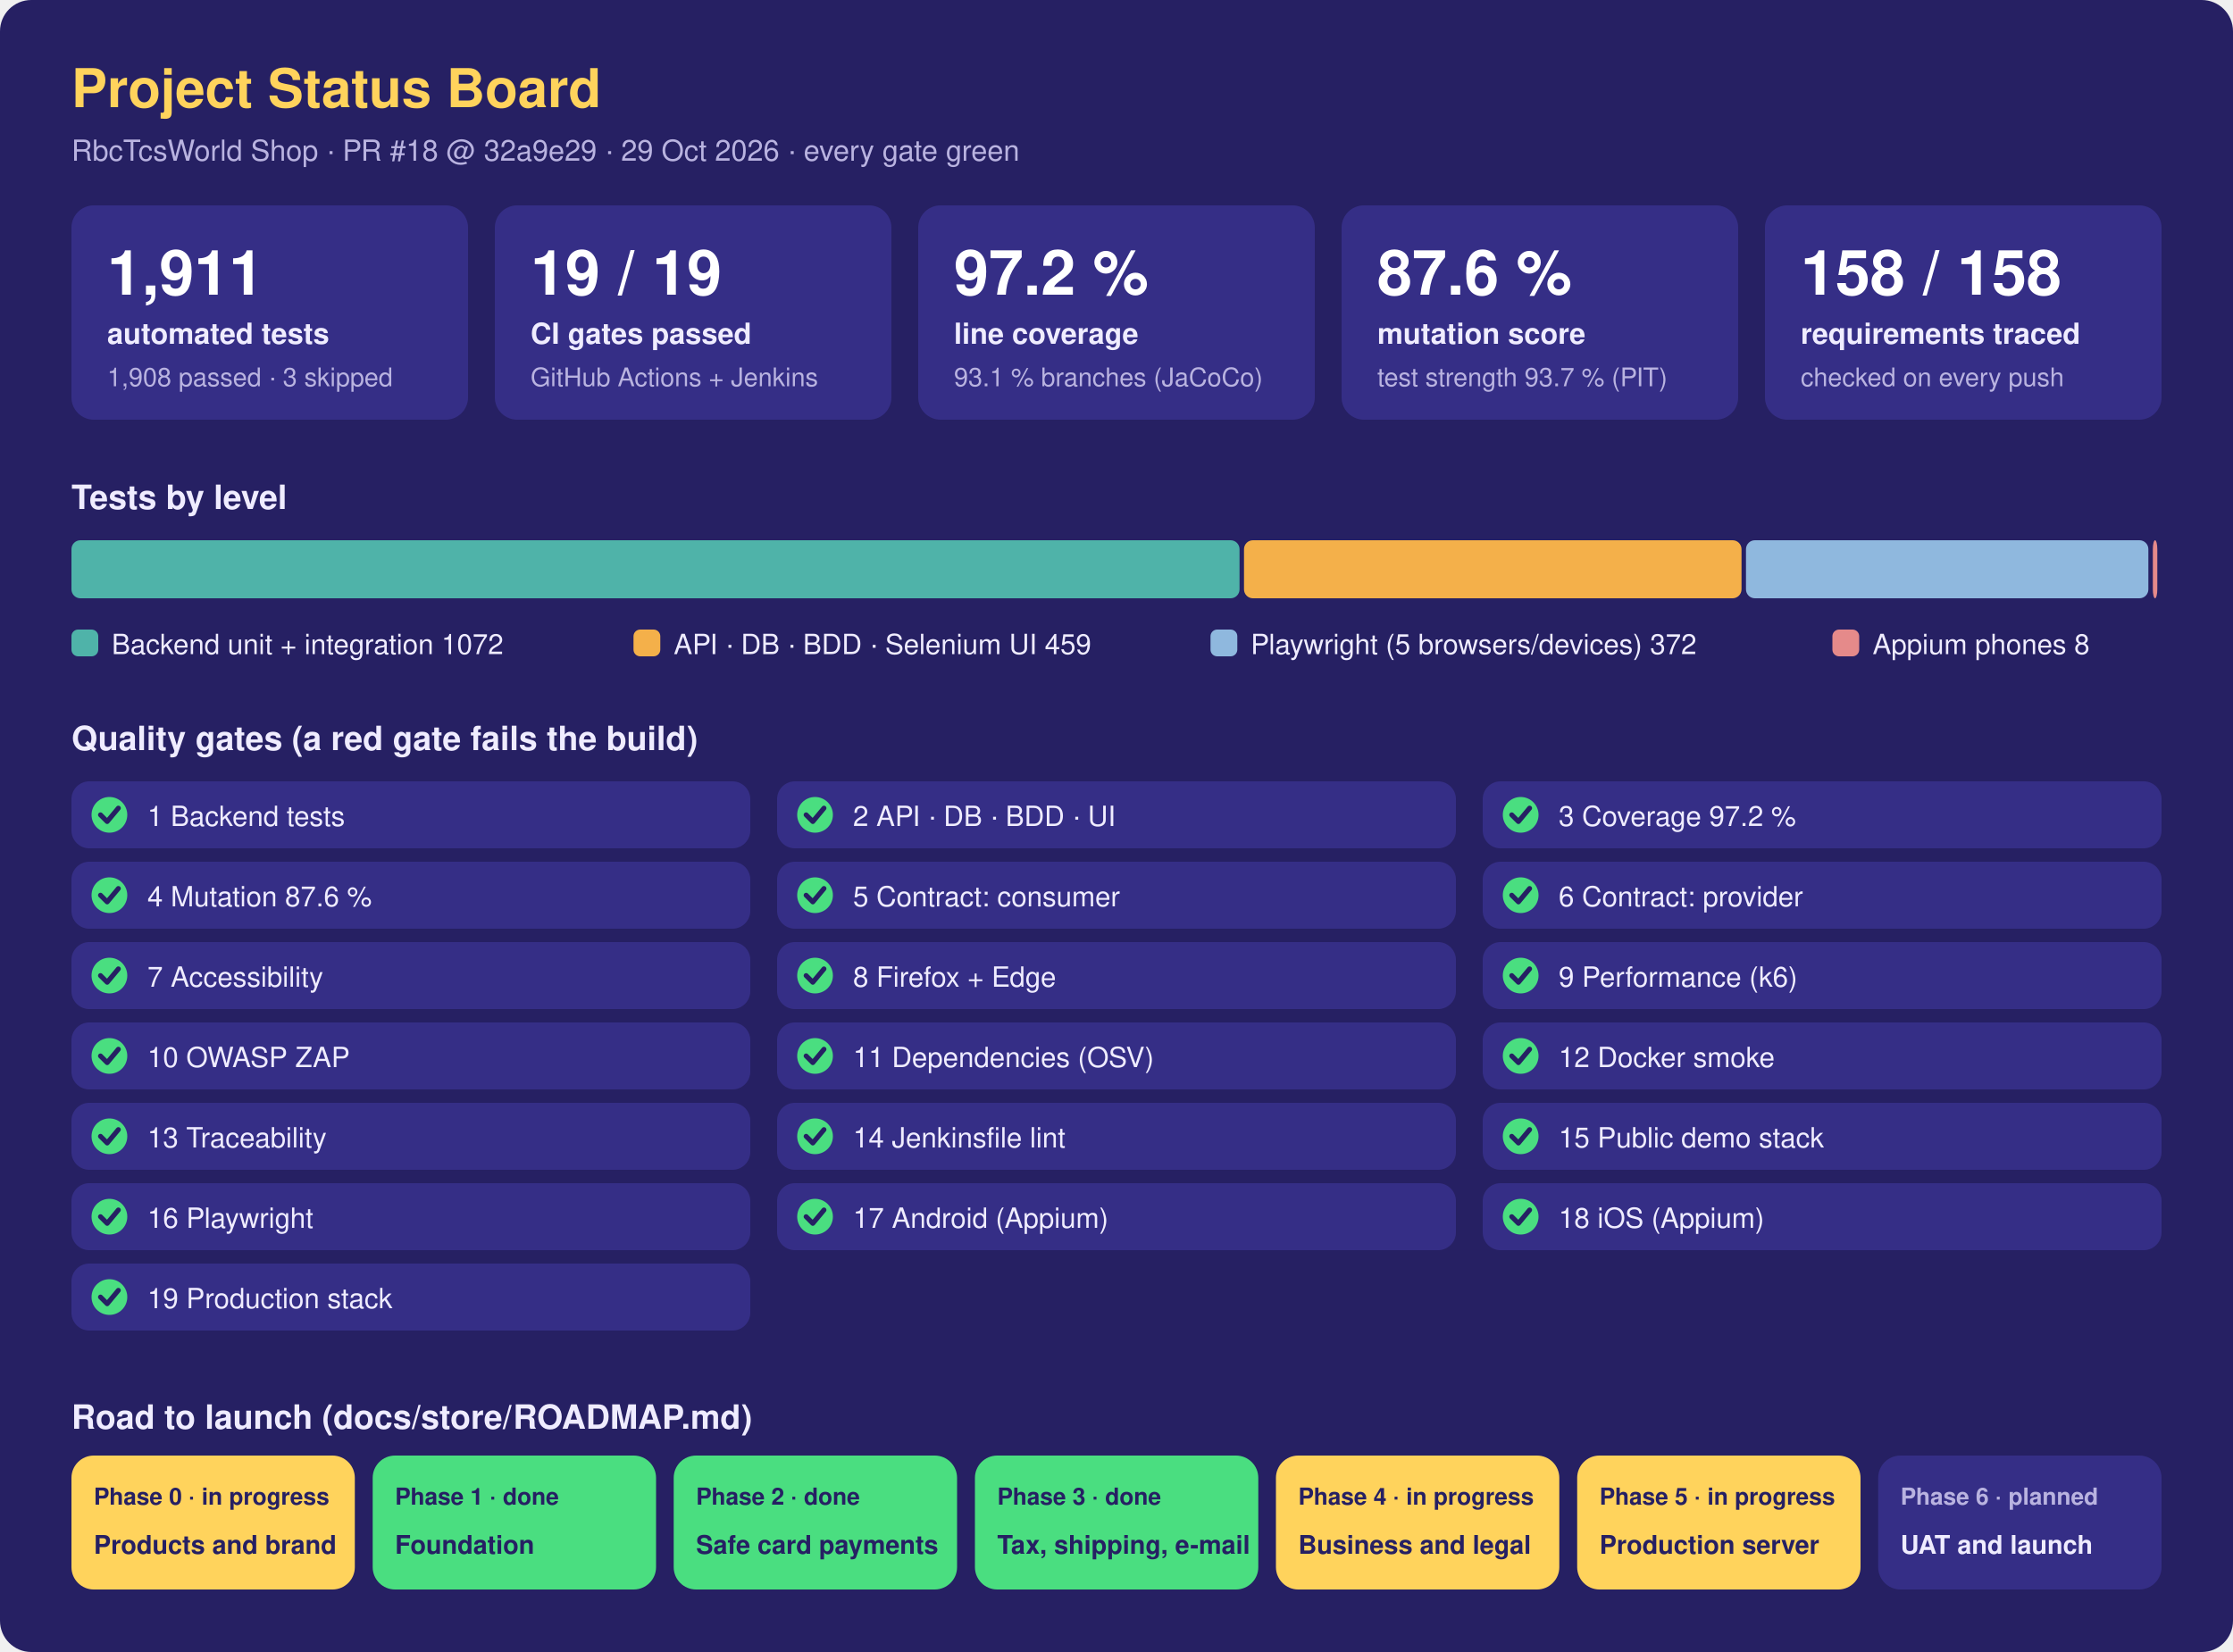
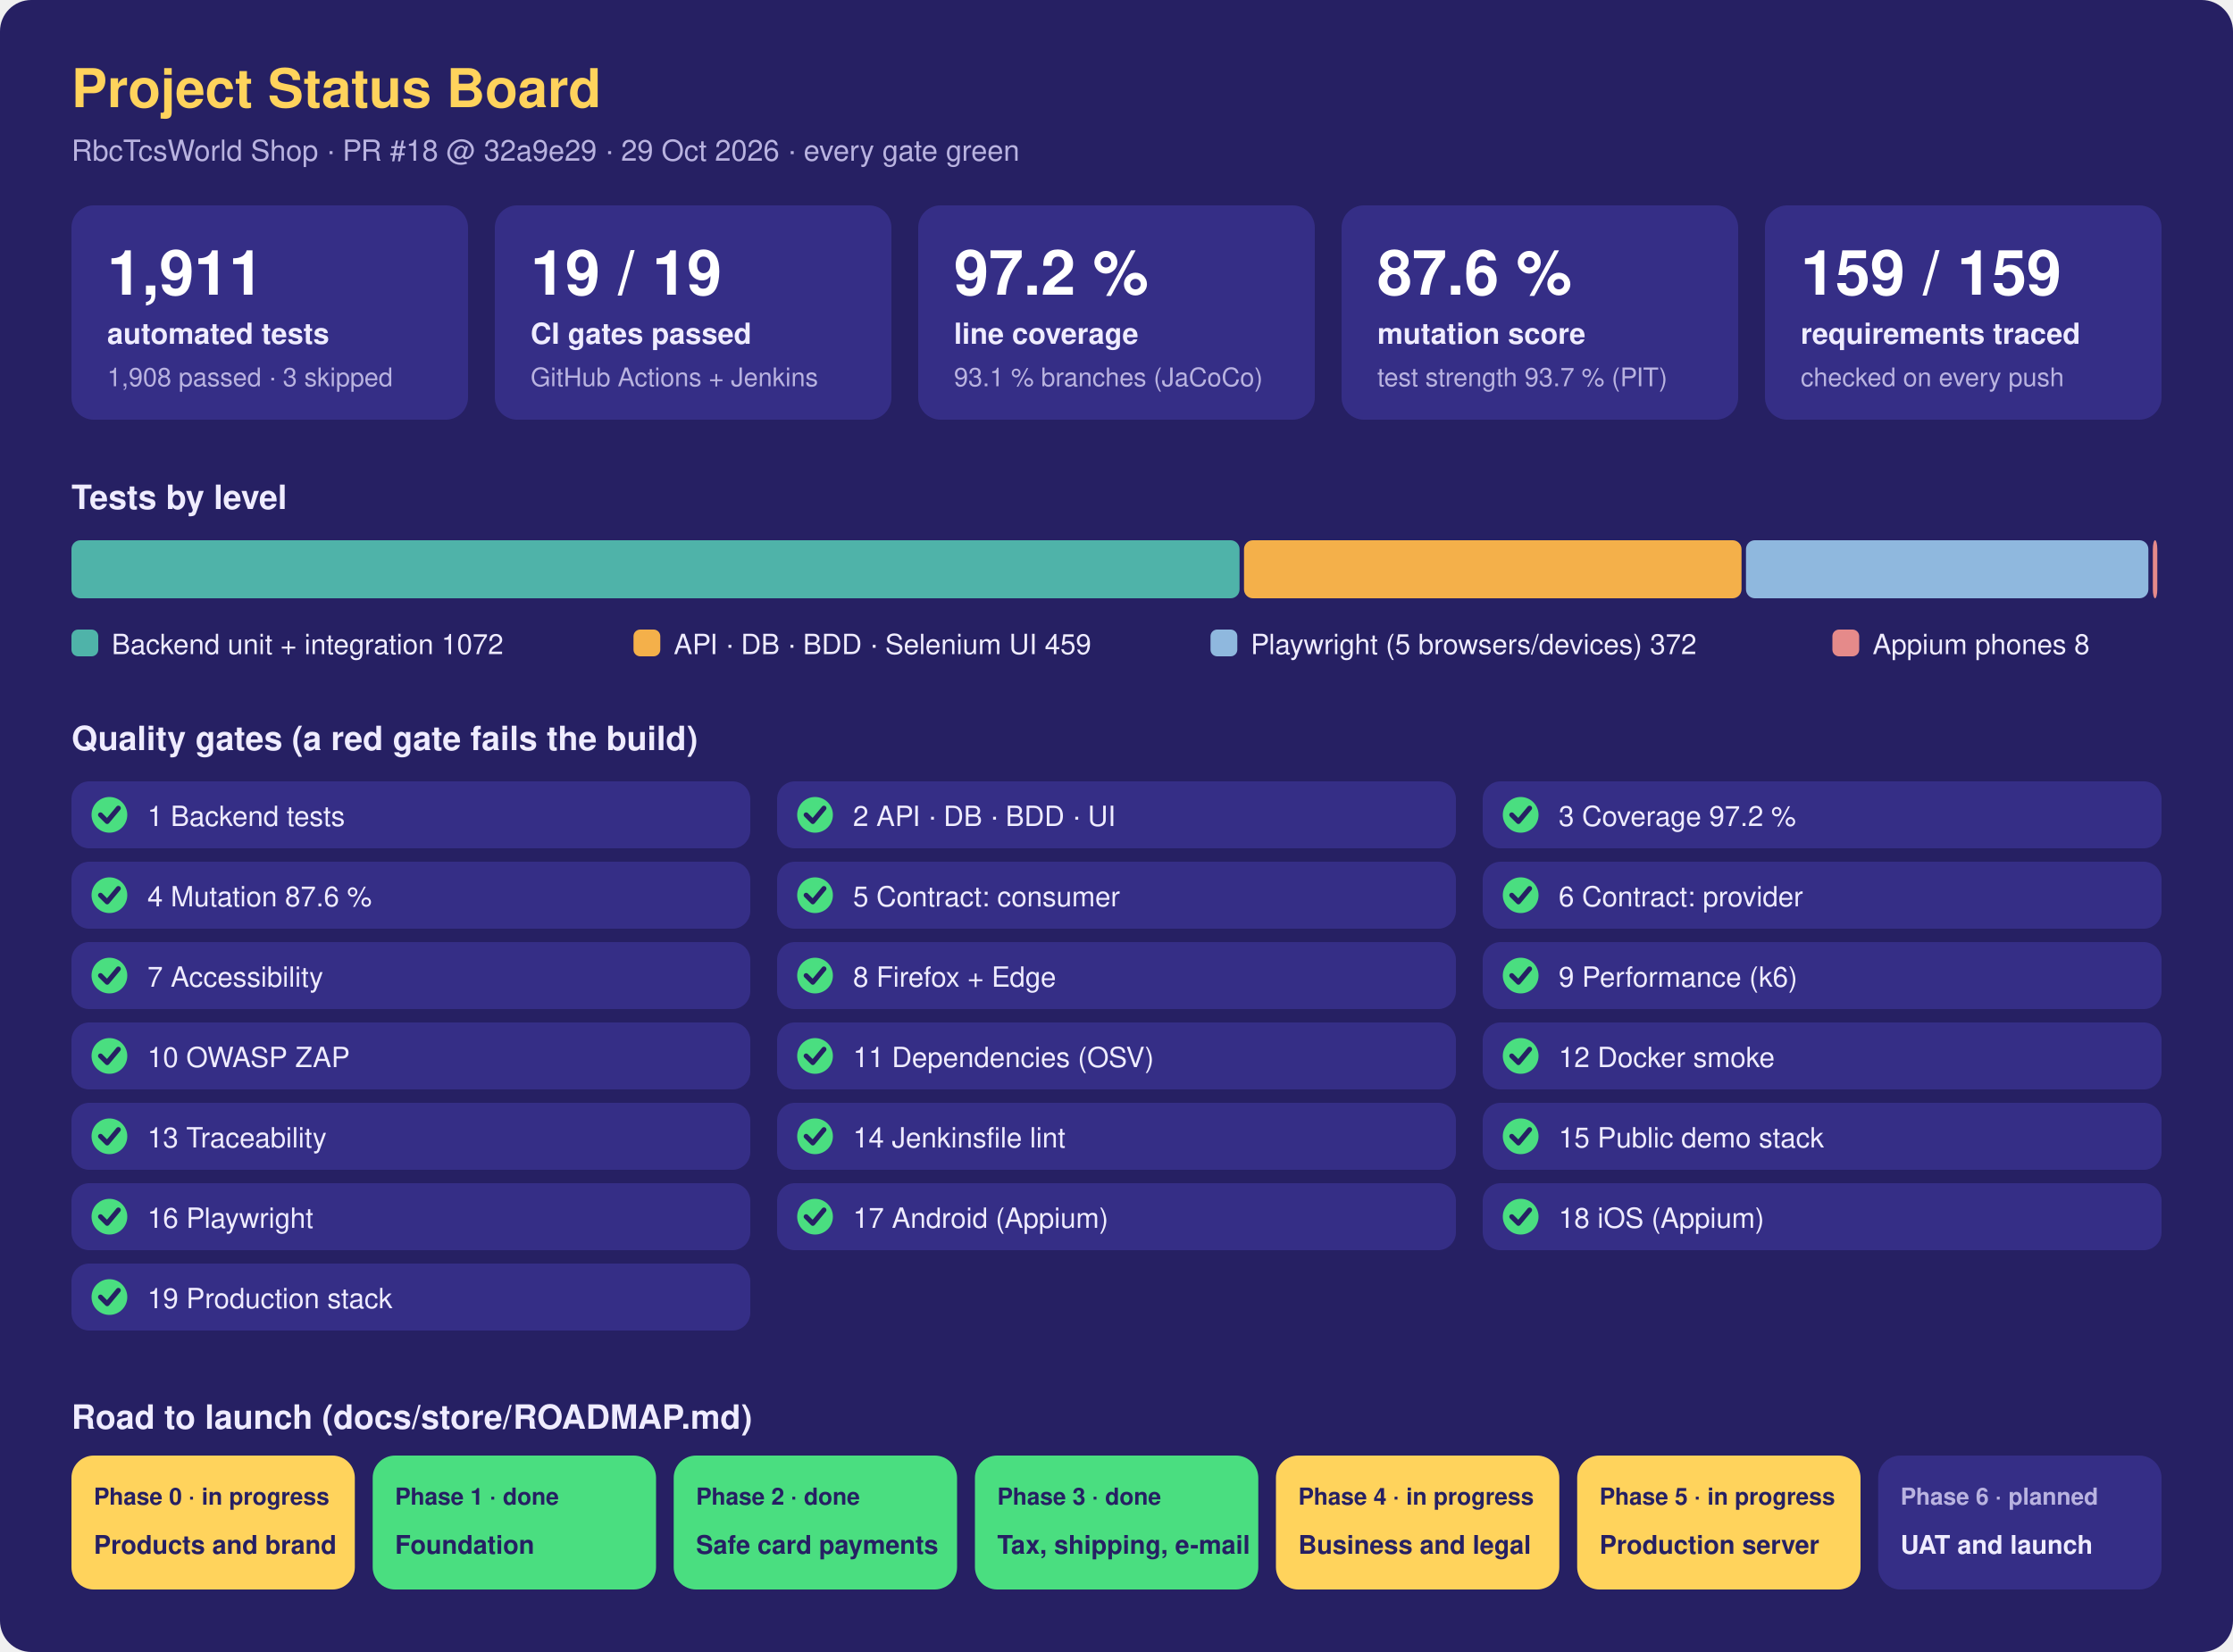
- <svg xmlns="http://www.w3.org/2000/svg" width="1000" height="740" viewBox="0 0 1000 740" role="img" aria-label="Project status board: 1911 automated tests, 1908 passed and 3 skipped by design; 19 of 19 CI gates passed; 97.2 percent line coverage; 87.6 percent mutation score; 158 of 158 requirements traced; road to launch: phase 1 foundation done, phase 0 products in progress, phases 2 and 3 (safe card payments; tax, shipping and e-mail) done, phase 4 business and legal in progress, phase 5 production server built.">
+ <svg xmlns="http://www.w3.org/2000/svg" width="1000" height="740" viewBox="0 0 1000 740" role="img" aria-label="Project status board: 1911 automated tests, 1908 passed and 3 skipped by design; 19 of 19 CI gates passed; 97.2 percent line coverage; 87.6 percent mutation score; 159 of 159 requirements traced; road to launch: phase 1 foundation done, phase 0 products in progress, phases 2 and 3 (safe card payments; tax, shipping and e-mail) done, phase 4 business and legal in progress, phase 5 production server built.">
  <rect width="1000" height="740" rx="14" fill="#262063" />
  <text x="32" y="48" font-family="'Segoe UI', Helvetica, Arial, sans-serif" font-size="24" font-weight="700" fill="#ffd35c" text-anchor="start">Project Status Board</text>
  <text x="32" y="72" font-family="'Segoe UI', Helvetica, Arial, sans-serif" font-size="13" font-weight="400" fill="#b9b3e0" text-anchor="start">RbcTcsWorld Shop · PR #18 @ 32a9e29 · 29 Oct 2026 · every gate green</text>
  <rect x="32.0" y="92" width="177.6" height="96" rx="10" fill="#352e86" />
  <text x="48.0" y="132" font-family="'Segoe UI', Helvetica, Arial, sans-serif" font-size="28" font-weight="700" fill="#ffffff" text-anchor="start">1,911</text>
  <text x="48.0" y="154" font-family="'Segoe UI', Helvetica, Arial, sans-serif" font-size="13" font-weight="600" fill="#efecff" text-anchor="start">automated tests</text>
  <text x="48.0" y="173" font-family="'Segoe UI', Helvetica, Arial, sans-serif" font-size="11.5" font-weight="400" fill="#b9b3e0" text-anchor="start">1,908 passed · 3 skipped</text>
  <rect x="221.6" y="92" width="177.6" height="96" rx="10" fill="#352e86" />
  <text x="237.6" y="132" font-family="'Segoe UI', Helvetica, Arial, sans-serif" font-size="28" font-weight="700" fill="#ffffff" text-anchor="start">19 / 19</text>
  <text x="237.6" y="154" font-family="'Segoe UI', Helvetica, Arial, sans-serif" font-size="13" font-weight="600" fill="#efecff" text-anchor="start">CI gates passed</text>
  <text x="237.6" y="173" font-family="'Segoe UI', Helvetica, Arial, sans-serif" font-size="11.5" font-weight="400" fill="#b9b3e0" text-anchor="start">GitHub Actions + Jenkins</text>
  <rect x="411.2" y="92" width="177.6" height="96" rx="10" fill="#352e86" />
  <text x="427.2" y="132" font-family="'Segoe UI', Helvetica, Arial, sans-serif" font-size="28" font-weight="700" fill="#ffffff" text-anchor="start">97.2 %</text>
  <text x="427.2" y="154" font-family="'Segoe UI', Helvetica, Arial, sans-serif" font-size="13" font-weight="600" fill="#efecff" text-anchor="start">line coverage</text>
  <text x="427.2" y="173" font-family="'Segoe UI', Helvetica, Arial, sans-serif" font-size="11.5" font-weight="400" fill="#b9b3e0" text-anchor="start">93.1 % branches (JaCoCo)</text>
  <rect x="600.8" y="92" width="177.6" height="96" rx="10" fill="#352e86" />
  <text x="616.8" y="132" font-family="'Segoe UI', Helvetica, Arial, sans-serif" font-size="28" font-weight="700" fill="#ffffff" text-anchor="start">87.6 %</text>
  <text x="616.8" y="154" font-family="'Segoe UI', Helvetica, Arial, sans-serif" font-size="13" font-weight="600" fill="#efecff" text-anchor="start">mutation score</text>
  <text x="616.8" y="173" font-family="'Segoe UI', Helvetica, Arial, sans-serif" font-size="11.5" font-weight="400" fill="#b9b3e0" text-anchor="start">test strength 93.7 % (PIT)</text>
  <rect x="790.4" y="92" width="177.6" height="96" rx="10" fill="#352e86" />
-   <text x="806.4" y="132" font-family="'Segoe UI', Helvetica, Arial, sans-serif" font-size="28" font-weight="700" fill="#ffffff" text-anchor="start">158 / 158</text>
+   <text x="806.4" y="132" font-family="'Segoe UI', Helvetica, Arial, sans-serif" font-size="28" font-weight="700" fill="#ffffff" text-anchor="start">159 / 159</text>
  <text x="806.4" y="154" font-family="'Segoe UI', Helvetica, Arial, sans-serif" font-size="13" font-weight="600" fill="#efecff" text-anchor="start">requirements traced</text>
  <text x="806.4" y="173" font-family="'Segoe UI', Helvetica, Arial, sans-serif" font-size="11.5" font-weight="400" fill="#b9b3e0" text-anchor="start">checked on every push</text>
  <text x="32" y="228" font-family="'Segoe UI', Helvetica, Arial, sans-serif" font-size="15" font-weight="700" fill="#efecff" text-anchor="start">Tests by level</text>
  <rect x="32.0" y="242" width="523.1" height="26" rx="4" fill="#4fb3a9" />
  <rect x="557.1" y="242" width="222.8" height="26" rx="4" fill="#f4b04a" />
  <rect x="781.9" y="242" width="180.2" height="26" rx="4" fill="#8fb8de" />
  <rect x="964.1" y="242" width="2.0" height="26" rx="4" fill="#e58a8a" />
  <rect x="32" y="282" width="12" height="12" rx="3" fill="#4fb3a9" />
  <text x="50" y="293" font-family="'Segoe UI', Helvetica, Arial, sans-serif" font-size="12.5" font-weight="400" fill="#efecff" text-anchor="start">Backend unit + integration 1072</text>
  <rect x="283.7" y="282" width="12" height="12" rx="3" fill="#f4b04a" />
  <text x="301.7" y="293" font-family="'Segoe UI', Helvetica, Arial, sans-serif" font-size="12.5" font-weight="400" fill="#efecff" text-anchor="start">API · DB · BDD · Selenium UI 459</text>
  <rect x="542.1" y="282" width="12" height="12" rx="3" fill="#8fb8de" />
  <text x="560.1" y="293" font-family="'Segoe UI', Helvetica, Arial, sans-serif" font-size="12.5" font-weight="400" fill="#efecff" text-anchor="start">Playwright (5 browsers/devices) 372</text>
  <rect x="820.6" y="282" width="12" height="12" rx="3" fill="#e58a8a" />
  <text x="838.6" y="293" font-family="'Segoe UI', Helvetica, Arial, sans-serif" font-size="12.5" font-weight="400" fill="#efecff" text-anchor="start">Appium phones 8</text>
  <text x="32" y="336" font-family="'Segoe UI', Helvetica, Arial, sans-serif" font-size="15" font-weight="700" fill="#efecff" text-anchor="start">Quality gates (a red gate fails the build)</text>
  <rect x="32.0" y="350" width="304.0" height="30" rx="8" fill="#352e86" />
  <circle cx="49.0" cy="365" r="8" fill="#4ade80" />
  <path d="M45.0 365 l3 3 l5 -6" fill="none" stroke="#262063" stroke-width="2.2" stroke-linecap="round" stroke-linejoin="round" />
  <text x="66.0" y="370" font-family="'Segoe UI', Helvetica, Arial, sans-serif" font-size="12.5" font-weight="400" fill="#efecff" text-anchor="start">1  Backend tests</text>
  <rect x="348.0" y="350" width="304.0" height="30" rx="8" fill="#352e86" />
  <circle cx="365.0" cy="365" r="8" fill="#4ade80" />
  <path d="M361.0 365 l3 3 l5 -6" fill="none" stroke="#262063" stroke-width="2.2" stroke-linecap="round" stroke-linejoin="round" />
  <text x="382.0" y="370" font-family="'Segoe UI', Helvetica, Arial, sans-serif" font-size="12.5" font-weight="400" fill="#efecff" text-anchor="start">2  API · DB · BDD · UI</text>
  <rect x="664.0" y="350" width="304.0" height="30" rx="8" fill="#352e86" />
  <circle cx="681.0" cy="365" r="8" fill="#4ade80" />
  <path d="M677.0 365 l3 3 l5 -6" fill="none" stroke="#262063" stroke-width="2.2" stroke-linecap="round" stroke-linejoin="round" />
  <text x="698.0" y="370" font-family="'Segoe UI', Helvetica, Arial, sans-serif" font-size="12.5" font-weight="400" fill="#efecff" text-anchor="start">3  Coverage 97.2 %</text>
  <rect x="32.0" y="386" width="304.0" height="30" rx="8" fill="#352e86" />
  <circle cx="49.0" cy="401" r="8" fill="#4ade80" />
  <path d="M45.0 401 l3 3 l5 -6" fill="none" stroke="#262063" stroke-width="2.2" stroke-linecap="round" stroke-linejoin="round" />
  <text x="66.0" y="406" font-family="'Segoe UI', Helvetica, Arial, sans-serif" font-size="12.5" font-weight="400" fill="#efecff" text-anchor="start">4  Mutation 87.6 %</text>
  <rect x="348.0" y="386" width="304.0" height="30" rx="8" fill="#352e86" />
  <circle cx="365.0" cy="401" r="8" fill="#4ade80" />
  <path d="M361.0 401 l3 3 l5 -6" fill="none" stroke="#262063" stroke-width="2.2" stroke-linecap="round" stroke-linejoin="round" />
  <text x="382.0" y="406" font-family="'Segoe UI', Helvetica, Arial, sans-serif" font-size="12.5" font-weight="400" fill="#efecff" text-anchor="start">5  Contract: consumer</text>
  <rect x="664.0" y="386" width="304.0" height="30" rx="8" fill="#352e86" />
  <circle cx="681.0" cy="401" r="8" fill="#4ade80" />
  <path d="M677.0 401 l3 3 l5 -6" fill="none" stroke="#262063" stroke-width="2.2" stroke-linecap="round" stroke-linejoin="round" />
  <text x="698.0" y="406" font-family="'Segoe UI', Helvetica, Arial, sans-serif" font-size="12.5" font-weight="400" fill="#efecff" text-anchor="start">6  Contract: provider</text>
  <rect x="32.0" y="422" width="304.0" height="30" rx="8" fill="#352e86" />
  <circle cx="49.0" cy="437" r="8" fill="#4ade80" />
  <path d="M45.0 437 l3 3 l5 -6" fill="none" stroke="#262063" stroke-width="2.2" stroke-linecap="round" stroke-linejoin="round" />
  <text x="66.0" y="442" font-family="'Segoe UI', Helvetica, Arial, sans-serif" font-size="12.5" font-weight="400" fill="#efecff" text-anchor="start">7  Accessibility</text>
  <rect x="348.0" y="422" width="304.0" height="30" rx="8" fill="#352e86" />
  <circle cx="365.0" cy="437" r="8" fill="#4ade80" />
  <path d="M361.0 437 l3 3 l5 -6" fill="none" stroke="#262063" stroke-width="2.2" stroke-linecap="round" stroke-linejoin="round" />
  <text x="382.0" y="442" font-family="'Segoe UI', Helvetica, Arial, sans-serif" font-size="12.5" font-weight="400" fill="#efecff" text-anchor="start">8  Firefox + Edge</text>
  <rect x="664.0" y="422" width="304.0" height="30" rx="8" fill="#352e86" />
  <circle cx="681.0" cy="437" r="8" fill="#4ade80" />
  <path d="M677.0 437 l3 3 l5 -6" fill="none" stroke="#262063" stroke-width="2.2" stroke-linecap="round" stroke-linejoin="round" />
  <text x="698.0" y="442" font-family="'Segoe UI', Helvetica, Arial, sans-serif" font-size="12.5" font-weight="400" fill="#efecff" text-anchor="start">9  Performance (k6)</text>
  <rect x="32.0" y="458" width="304.0" height="30" rx="8" fill="#352e86" />
  <circle cx="49.0" cy="473" r="8" fill="#4ade80" />
  <path d="M45.0 473 l3 3 l5 -6" fill="none" stroke="#262063" stroke-width="2.2" stroke-linecap="round" stroke-linejoin="round" />
  <text x="66.0" y="478" font-family="'Segoe UI', Helvetica, Arial, sans-serif" font-size="12.5" font-weight="400" fill="#efecff" text-anchor="start">10  OWASP ZAP</text>
  <rect x="348.0" y="458" width="304.0" height="30" rx="8" fill="#352e86" />
  <circle cx="365.0" cy="473" r="8" fill="#4ade80" />
  <path d="M361.0 473 l3 3 l5 -6" fill="none" stroke="#262063" stroke-width="2.2" stroke-linecap="round" stroke-linejoin="round" />
  <text x="382.0" y="478" font-family="'Segoe UI', Helvetica, Arial, sans-serif" font-size="12.5" font-weight="400" fill="#efecff" text-anchor="start">11  Dependencies (OSV)</text>
  <rect x="664.0" y="458" width="304.0" height="30" rx="8" fill="#352e86" />
  <circle cx="681.0" cy="473" r="8" fill="#4ade80" />
  <path d="M677.0 473 l3 3 l5 -6" fill="none" stroke="#262063" stroke-width="2.2" stroke-linecap="round" stroke-linejoin="round" />
  <text x="698.0" y="478" font-family="'Segoe UI', Helvetica, Arial, sans-serif" font-size="12.5" font-weight="400" fill="#efecff" text-anchor="start">12  Docker smoke</text>
  <rect x="32.0" y="494" width="304.0" height="30" rx="8" fill="#352e86" />
  <circle cx="49.0" cy="509" r="8" fill="#4ade80" />
  <path d="M45.0 509 l3 3 l5 -6" fill="none" stroke="#262063" stroke-width="2.2" stroke-linecap="round" stroke-linejoin="round" />
  <text x="66.0" y="514" font-family="'Segoe UI', Helvetica, Arial, sans-serif" font-size="12.5" font-weight="400" fill="#efecff" text-anchor="start">13  Traceability</text>
  <rect x="348.0" y="494" width="304.0" height="30" rx="8" fill="#352e86" />
  <circle cx="365.0" cy="509" r="8" fill="#4ade80" />
  <path d="M361.0 509 l3 3 l5 -6" fill="none" stroke="#262063" stroke-width="2.2" stroke-linecap="round" stroke-linejoin="round" />
  <text x="382.0" y="514" font-family="'Segoe UI', Helvetica, Arial, sans-serif" font-size="12.5" font-weight="400" fill="#efecff" text-anchor="start">14  Jenkinsfile lint</text>
  <rect x="664.0" y="494" width="304.0" height="30" rx="8" fill="#352e86" />
  <circle cx="681.0" cy="509" r="8" fill="#4ade80" />
  <path d="M677.0 509 l3 3 l5 -6" fill="none" stroke="#262063" stroke-width="2.2" stroke-linecap="round" stroke-linejoin="round" />
  <text x="698.0" y="514" font-family="'Segoe UI', Helvetica, Arial, sans-serif" font-size="12.5" font-weight="400" fill="#efecff" text-anchor="start">15  Public demo stack</text>
  <rect x="32.0" y="530" width="304.0" height="30" rx="8" fill="#352e86" />
  <circle cx="49.0" cy="545" r="8" fill="#4ade80" />
  <path d="M45.0 545 l3 3 l5 -6" fill="none" stroke="#262063" stroke-width="2.2" stroke-linecap="round" stroke-linejoin="round" />
  <text x="66.0" y="550" font-family="'Segoe UI', Helvetica, Arial, sans-serif" font-size="12.5" font-weight="400" fill="#efecff" text-anchor="start">16  Playwright</text>
  <rect x="348.0" y="530" width="304.0" height="30" rx="8" fill="#352e86" />
  <circle cx="365.0" cy="545" r="8" fill="#4ade80" />
  <path d="M361.0 545 l3 3 l5 -6" fill="none" stroke="#262063" stroke-width="2.2" stroke-linecap="round" stroke-linejoin="round" />
  <text x="382.0" y="550" font-family="'Segoe UI', Helvetica, Arial, sans-serif" font-size="12.5" font-weight="400" fill="#efecff" text-anchor="start">17  Android (Appium)</text>
  <rect x="664.0" y="530" width="304.0" height="30" rx="8" fill="#352e86" />
  <circle cx="681.0" cy="545" r="8" fill="#4ade80" />
  <path d="M677.0 545 l3 3 l5 -6" fill="none" stroke="#262063" stroke-width="2.2" stroke-linecap="round" stroke-linejoin="round" />
  <text x="698.0" y="550" font-family="'Segoe UI', Helvetica, Arial, sans-serif" font-size="12.5" font-weight="400" fill="#efecff" text-anchor="start">18  iOS (Appium)</text>
  <rect x="32.0" y="566" width="304.0" height="30" rx="8" fill="#352e86" />
  <circle cx="49.0" cy="581" r="8" fill="#4ade80" />
  <path d="M45.0 581 l3 3 l5 -6" fill="none" stroke="#262063" stroke-width="2.2" stroke-linecap="round" stroke-linejoin="round" />
  <text x="66.0" y="586" font-family="'Segoe UI', Helvetica, Arial, sans-serif" font-size="12.5" font-weight="400" fill="#efecff" text-anchor="start">19  Production stack</text>
  <text x="32" y="640" font-family="'Segoe UI', Helvetica, Arial, sans-serif" font-size="15" font-weight="700" fill="#efecff" text-anchor="start">Road to launch (docs/store/ROADMAP.md)</text>
  <rect x="32.0" y="652" width="126.9" height="60" rx="10" fill="#ffd35c" />
  <text x="42.0" y="674" font-family="'Segoe UI', Helvetica, Arial, sans-serif" font-size="10.5" font-weight="700" fill="#262063" text-anchor="start">Phase 0 · in progress</text>
  <text x="42.0" y="696" font-family="'Segoe UI', Helvetica, Arial, sans-serif" font-size="11.5" font-weight="600" fill="#262063" text-anchor="start">Products and brand</text>
  <rect x="166.9" y="652" width="126.9" height="60" rx="10" fill="#4ade80" />
  <text x="176.9" y="674" font-family="'Segoe UI', Helvetica, Arial, sans-serif" font-size="10.5" font-weight="700" fill="#262063" text-anchor="start">Phase 1 · done</text>
  <text x="176.9" y="696" font-family="'Segoe UI', Helvetica, Arial, sans-serif" font-size="11.5" font-weight="600" fill="#262063" text-anchor="start">Foundation</text>
  <rect x="301.7" y="652" width="126.9" height="60" rx="10" fill="#4ade80" />
  <text x="311.7" y="674" font-family="'Segoe UI', Helvetica, Arial, sans-serif" font-size="10.5" font-weight="700" fill="#262063" text-anchor="start">Phase 2 · done</text>
  <text x="311.7" y="696" font-family="'Segoe UI', Helvetica, Arial, sans-serif" font-size="11.5" font-weight="600" fill="#262063" text-anchor="start">Safe card payments</text>
  <rect x="436.6" y="652" width="126.9" height="60" rx="10" fill="#4ade80" />
  <text x="446.6" y="674" font-family="'Segoe UI', Helvetica, Arial, sans-serif" font-size="10.5" font-weight="700" fill="#262063" text-anchor="start">Phase 3 · done</text>
  <text x="446.6" y="696" font-family="'Segoe UI', Helvetica, Arial, sans-serif" font-size="11.5" font-weight="600" fill="#262063" text-anchor="start">Tax, shipping, e-mail</text>
  <rect x="571.4" y="652" width="126.9" height="60" rx="10" fill="#ffd35c" />
  <text x="581.4" y="674" font-family="'Segoe UI', Helvetica, Arial, sans-serif" font-size="10.5" font-weight="700" fill="#262063" text-anchor="start">Phase 4 · in progress</text>
  <text x="581.4" y="696" font-family="'Segoe UI', Helvetica, Arial, sans-serif" font-size="11.5" font-weight="600" fill="#262063" text-anchor="start">Business and legal</text>
  <rect x="706.3" y="652" width="126.9" height="60" rx="10" fill="#ffd35c" />
  <text x="716.3" y="674" font-family="'Segoe UI', Helvetica, Arial, sans-serif" font-size="10.5" font-weight="700" fill="#262063" text-anchor="start">Phase 5 · in progress</text>
  <text x="716.3" y="696" font-family="'Segoe UI', Helvetica, Arial, sans-serif" font-size="11.5" font-weight="600" fill="#262063" text-anchor="start">Production server</text>
  <rect x="841.1" y="652" width="126.9" height="60" rx="10" fill="#352e86" />
  <text x="851.1" y="674" font-family="'Segoe UI', Helvetica, Arial, sans-serif" font-size="10.5" font-weight="700" fill="#b9b3e0" text-anchor="start">Phase 6 · planned</text>
  <text x="851.1" y="696" font-family="'Segoe UI', Helvetica, Arial, sans-serif" font-size="11.5" font-weight="600" fill="#efecff" text-anchor="start">UAT and launch</text>
</svg>
